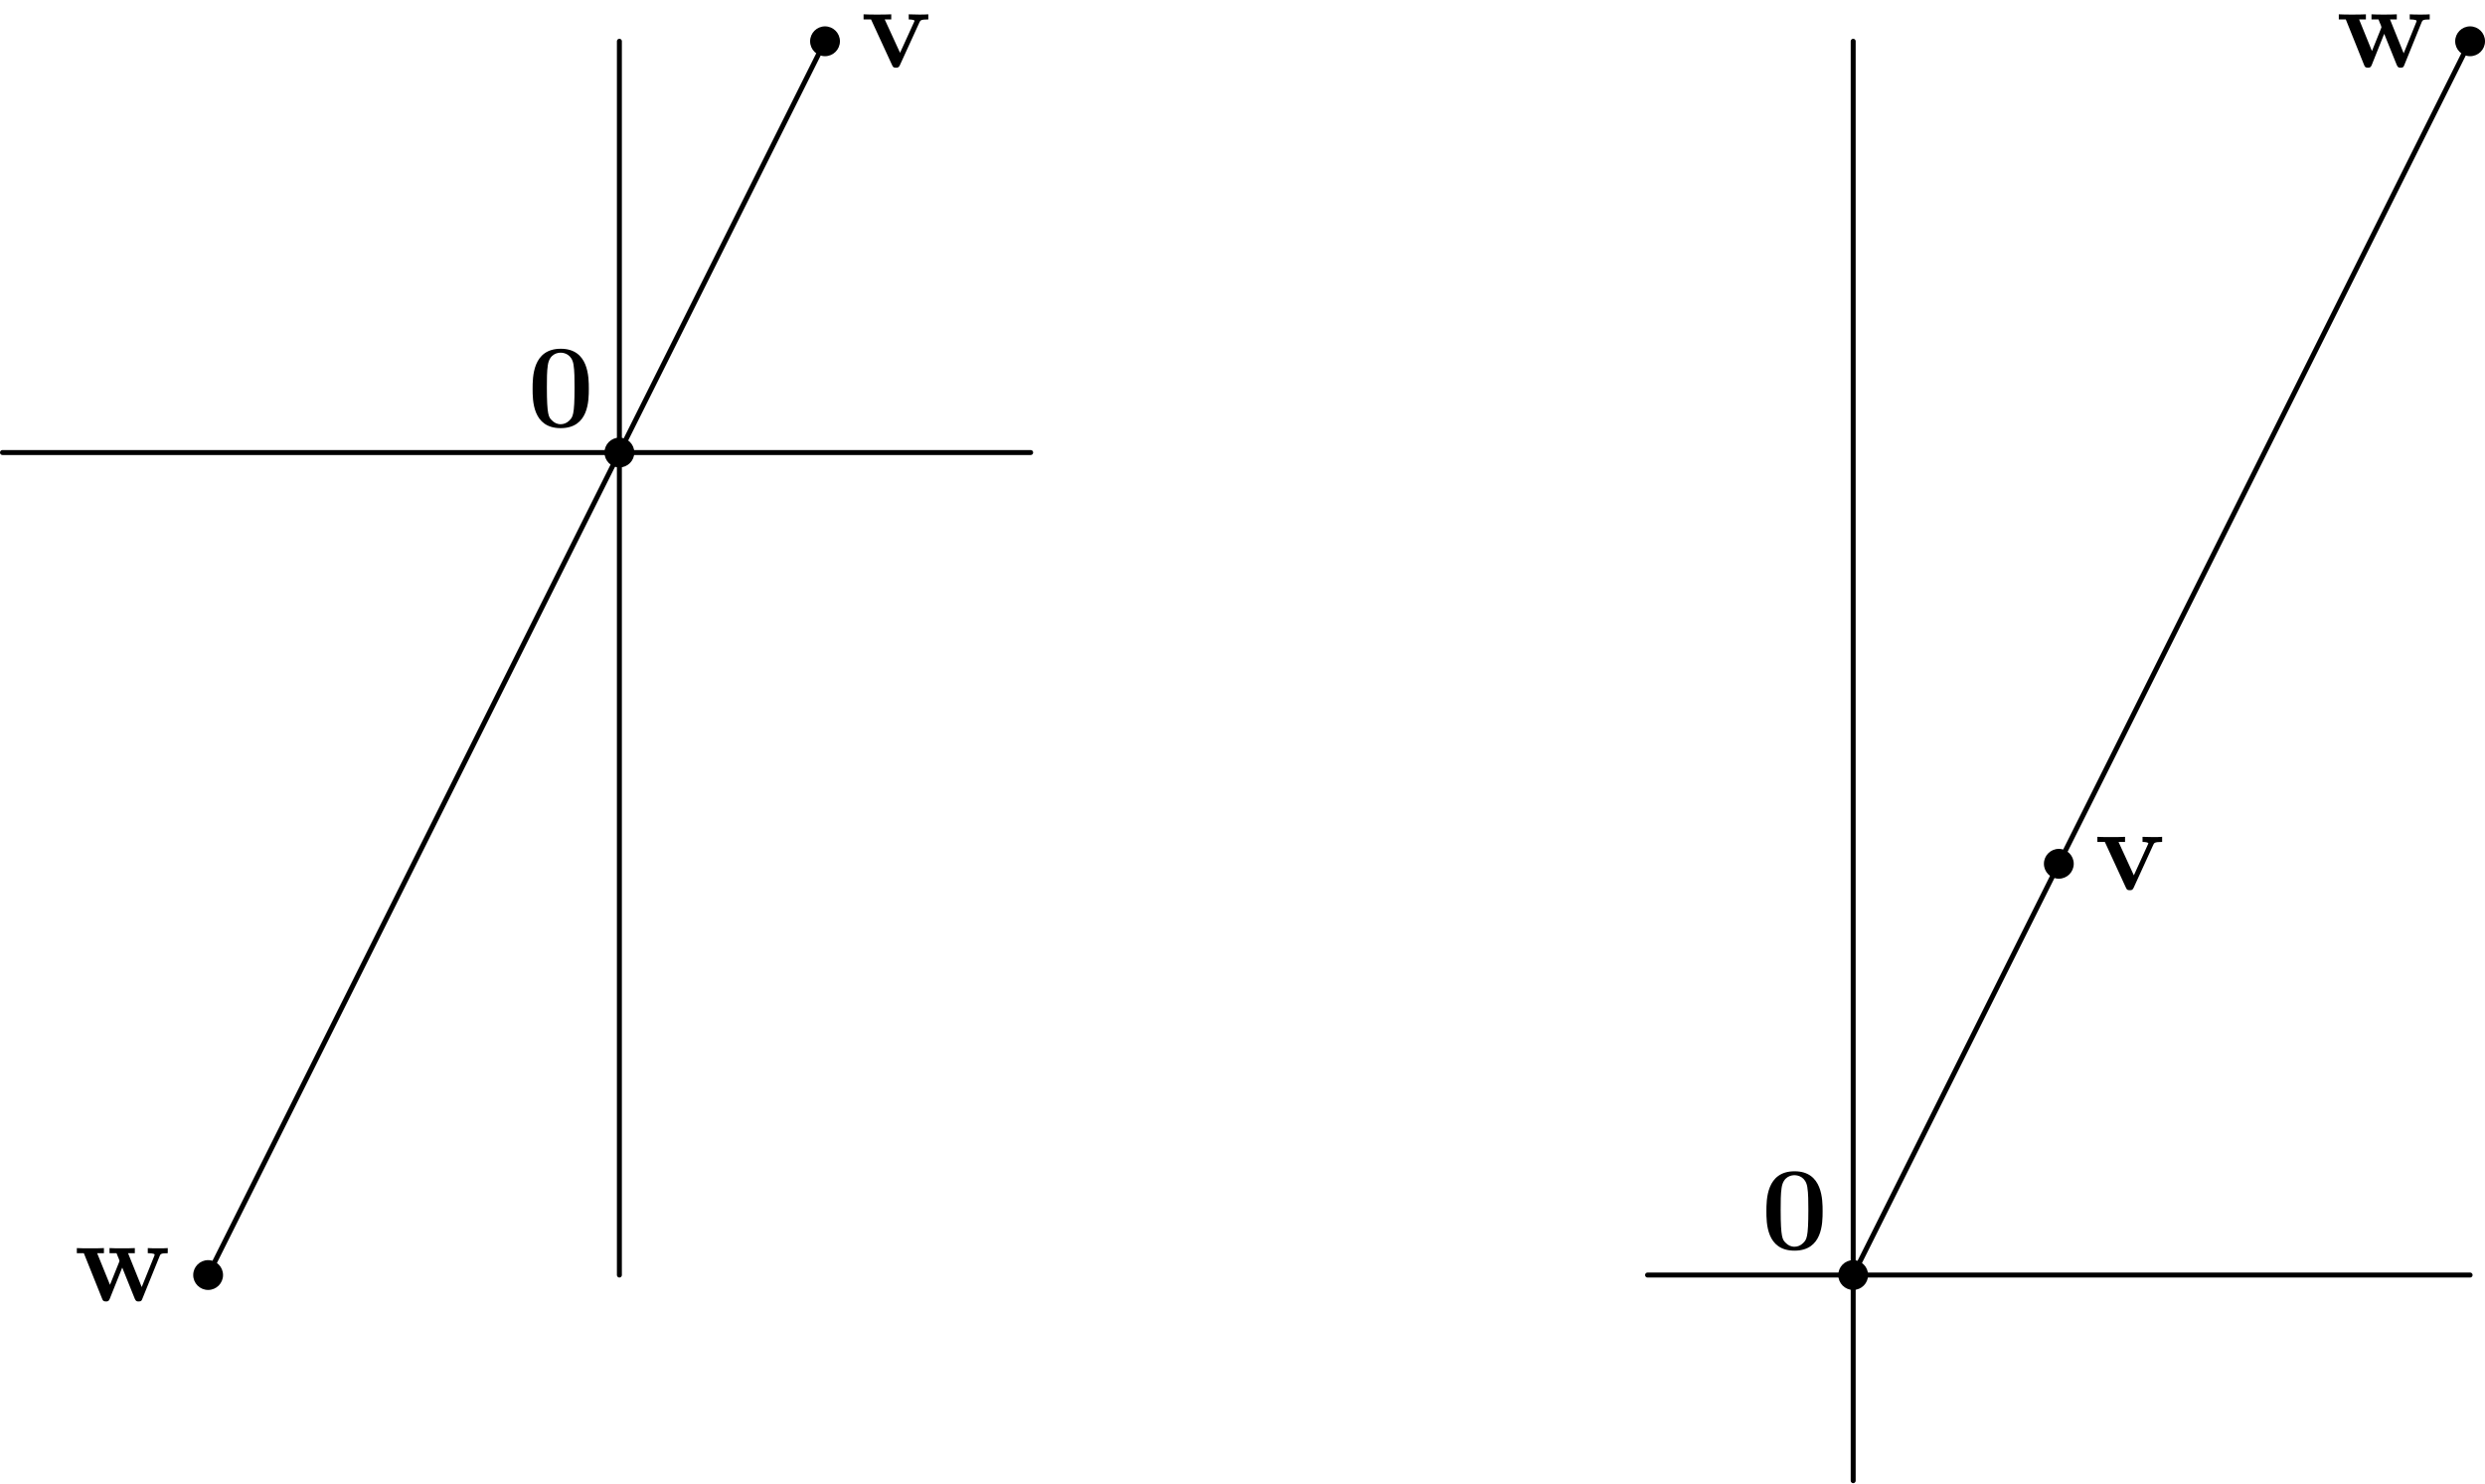
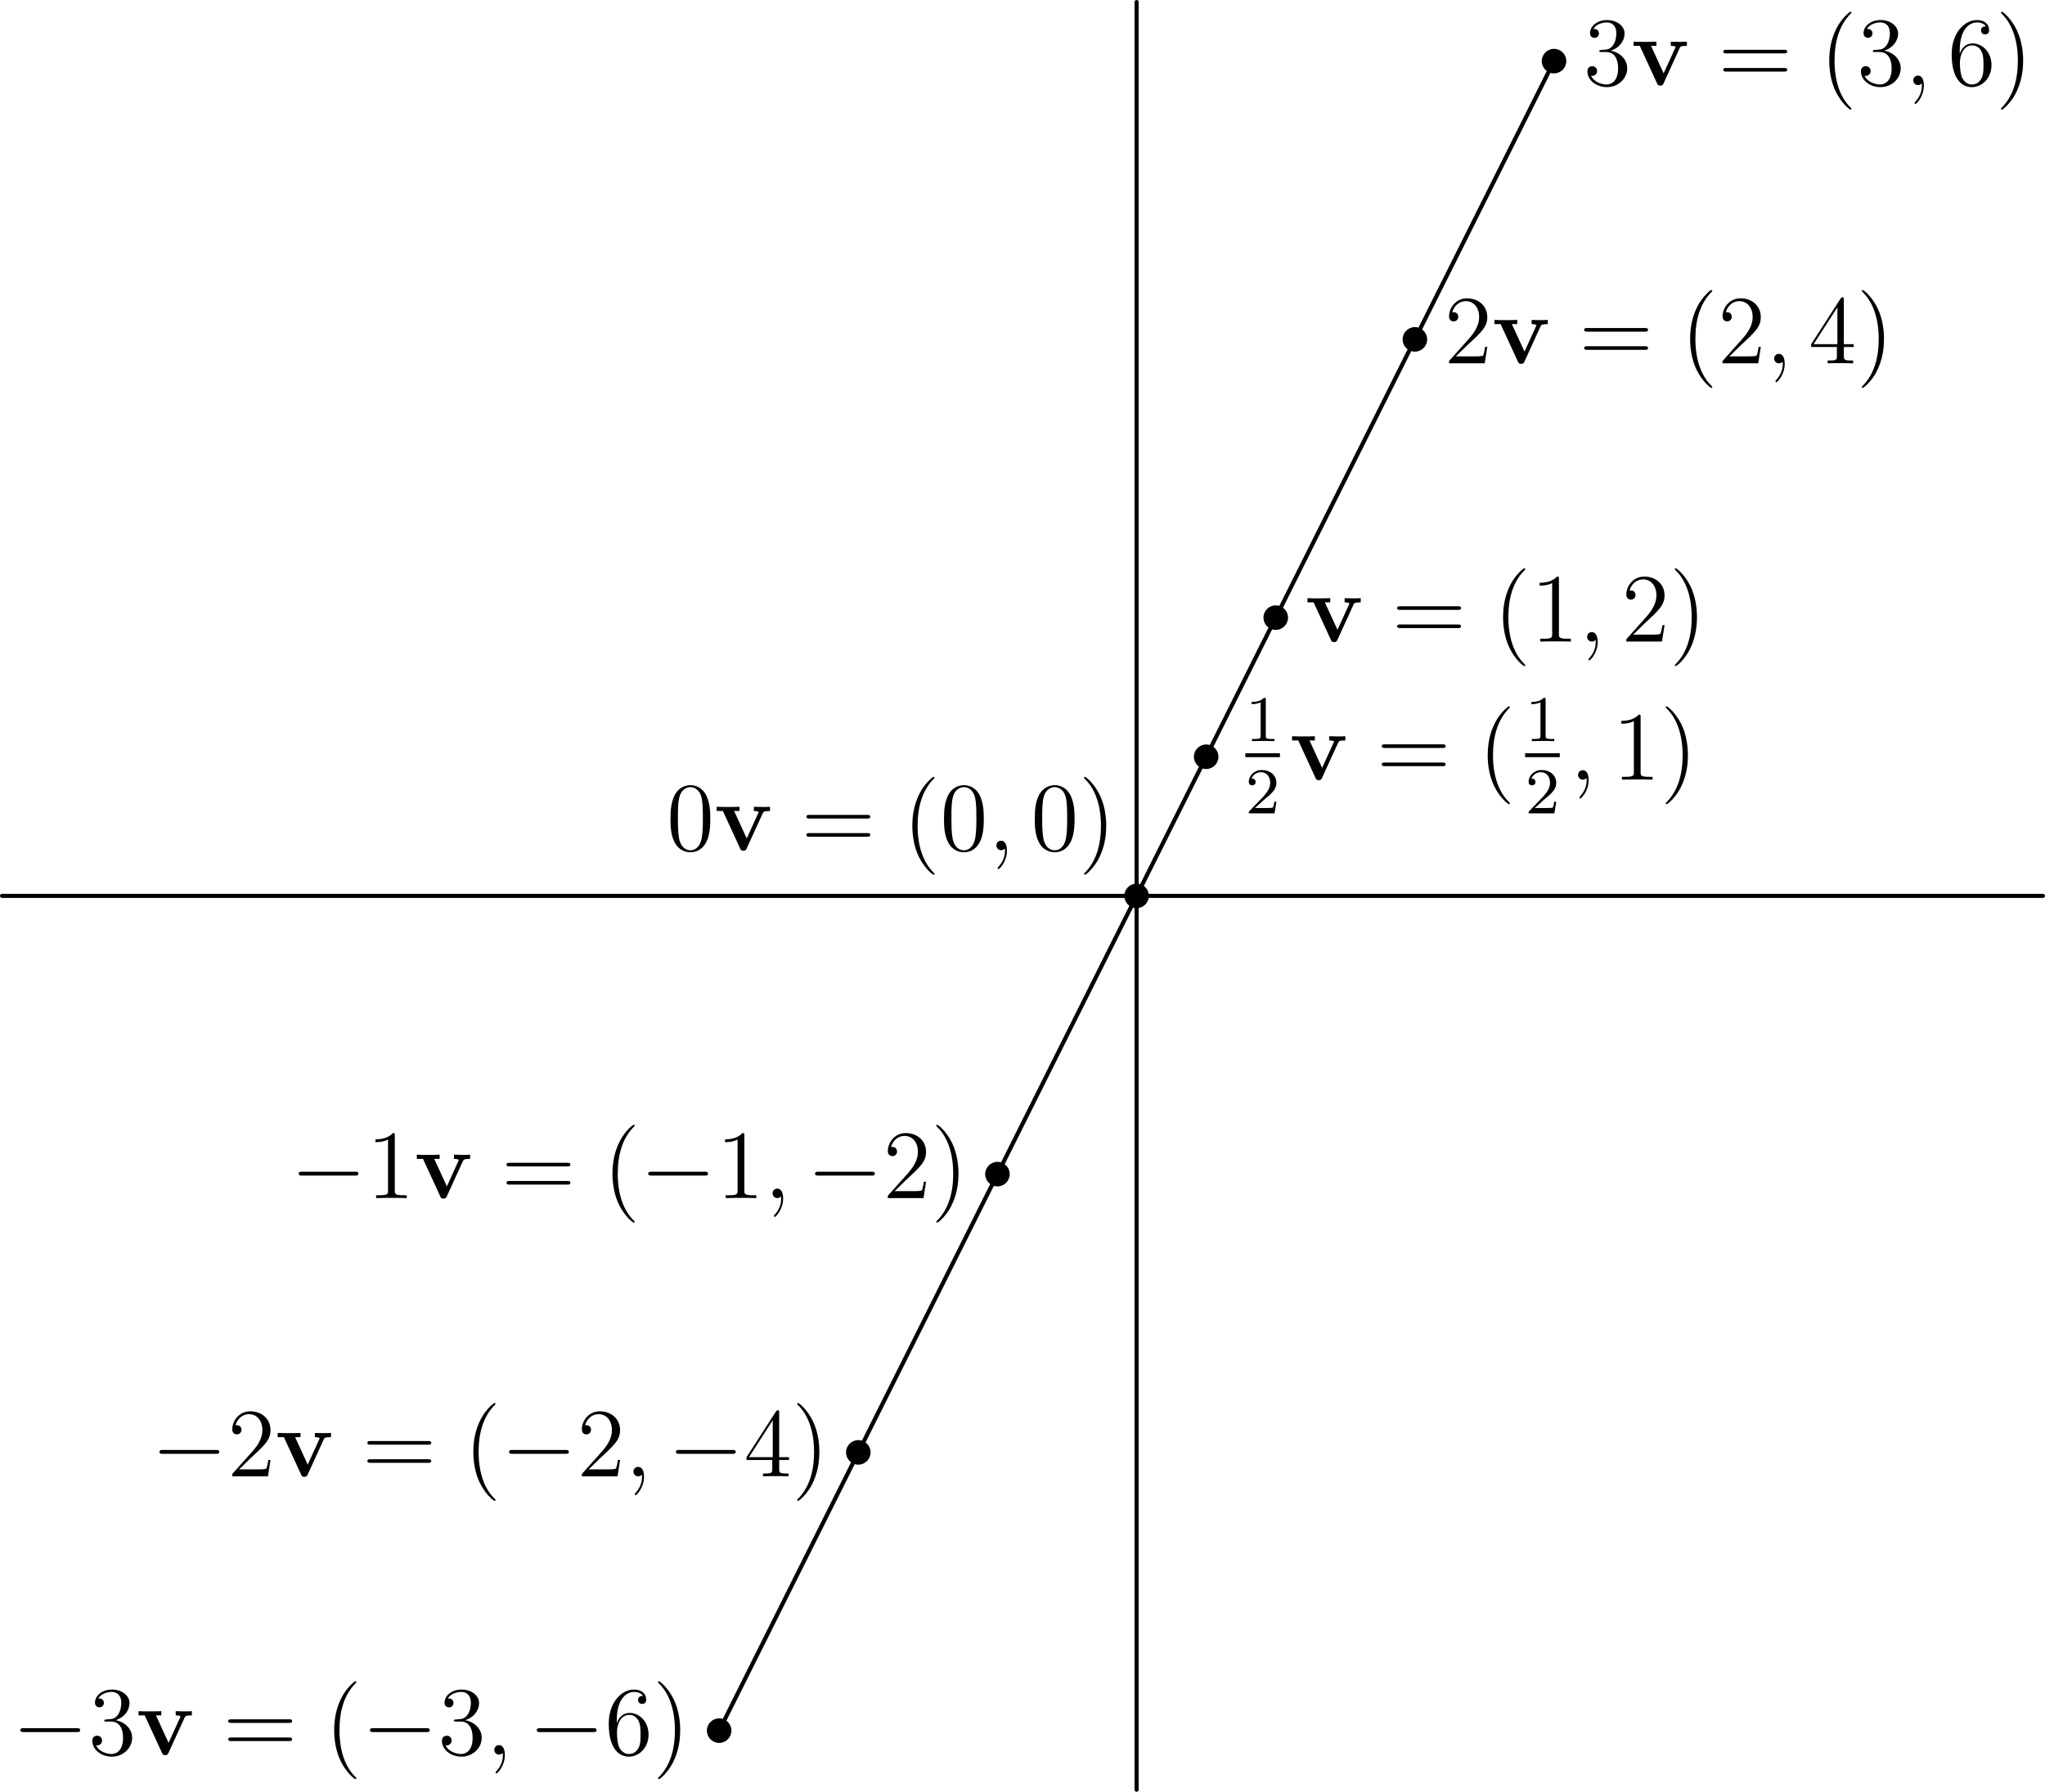
- <svg xmlns="http://www.w3.org/2000/svg" xmlns:xlink="http://www.w3.org/1999/xlink" version="1.1" width="250pt" height="149.215pt" viewBox="56.409 53.858 250 149.215">
+ <svg xmlns="http://www.w3.org/2000/svg" xmlns:xlink="http://www.w3.org/1999/xlink" version="1.1" width="250pt" height="219.07pt" viewBox="56.409 53.858 250 219.07">
  <defs>
-     <path id="g0-48" d="M6.181-3.814C6.181-4.961 6.181-7.843 3.359-7.843C.526-7.843 .526-4.973 .526-3.814C.526-2.666 .526 .143 3.347 .143S6.181-2.63 6.181-3.814ZM3.359-.251C2.977-.251 2.69-.406 2.451-.658C2.152-.956 1.961-1.148 1.961-3.957C1.961-4.794 1.961-5.559 2.056-6.181C2.224-7.364 3.084-7.448 3.347-7.448C3.73-7.448 4.471-7.269 4.639-6.265C4.746-5.655 4.746-4.686 4.746-3.957C4.746-1.136 4.567-.968 4.208-.61C3.969-.371 3.646-.251 3.359-.251Z" />
+     <path id="g1-0" d="M7.878-2.75C8.082-2.75 8.297-2.75 8.297-2.989S8.082-3.228 7.878-3.228H1.411C1.207-3.228 .992-3.228 .992-2.989S1.207-2.75 1.411-2.75H7.878Z" />
+     <path id="g3-49" d="M2.503-5.077C2.503-5.292 2.487-5.3 2.271-5.3C1.945-4.981 1.522-4.79 .765-4.79V-4.527C.98-4.527 1.411-4.527 1.873-4.742V-.654C1.873-.359 1.849-.263 1.092-.263H.813V0C1.14-.024 1.825-.024 2.184-.024S3.236-.024 3.563 0V-.263H3.284C2.527-.263 2.503-.359 2.503-.654V-5.077Z" />
+     <path id="g3-50" d="M2.248-1.626C2.375-1.745 2.71-2.008 2.837-2.12C3.332-2.574 3.802-3.013 3.802-3.738C3.802-4.686 3.005-5.3 2.008-5.3C1.052-5.3 .422-4.575 .422-3.866C.422-3.475 .733-3.419 .845-3.419C1.012-3.419 1.259-3.539 1.259-3.842C1.259-4.256 .861-4.256 .765-4.256C.996-4.838 1.53-5.037 1.921-5.037C2.662-5.037 3.045-4.407 3.045-3.738C3.045-2.909 2.463-2.303 1.522-1.339L.518-.303C.422-.215 .422-.199 .422 0H3.571L3.802-1.427H3.555C3.531-1.267 3.467-.869 3.371-.717C3.324-.654 2.718-.654 2.59-.654H1.172L2.248-1.626Z" />
+     <path id="g2-59" d="M2.331 .048C2.331-.646 2.104-1.16 1.614-1.16C1.231-1.16 1.04-.849 1.04-.586S1.219 0 1.626 0C1.781 0 1.913-.048 2.02-.155C2.044-.179 2.056-.179 2.068-.179C2.092-.179 2.092-.012 2.092 .048C2.092 .442 2.02 1.219 1.327 1.997C1.196 2.14 1.196 2.164 1.196 2.188C1.196 2.248 1.255 2.307 1.315 2.307C1.411 2.307 2.331 1.423 2.331 .048Z" />
+     <path id="g4-40" d="M3.885 2.905C3.885 2.869 3.885 2.845 3.682 2.642C2.487 1.435 1.817-.538 1.817-2.977C1.817-5.296 2.379-7.293 3.766-8.703C3.885-8.811 3.885-8.835 3.885-8.871C3.885-8.942 3.826-8.966 3.778-8.966C3.622-8.966 2.642-8.106 2.056-6.934C1.447-5.727 1.172-4.447 1.172-2.977C1.172-1.913 1.339-.49 1.961 .789C2.666 2.224 3.646 3.001 3.778 3.001C3.826 3.001 3.885 2.977 3.885 2.905Z" />
+     <path id="g4-41" d="M3.371-2.977C3.371-3.885 3.252-5.368 2.582-6.755C1.877-8.189 .897-8.966 .765-8.966C.717-8.966 .658-8.942 .658-8.871C.658-8.835 .658-8.811 .861-8.608C2.056-7.4 2.726-5.428 2.726-2.989C2.726-.669 2.164 1.327 .777 2.738C.658 2.845 .658 2.869 .658 2.905C.658 2.977 .717 3.001 .765 3.001C.921 3.001 1.901 2.14 2.487 .968C3.096-.251 3.371-1.542 3.371-2.977Z" />
+     <path id="g4-48" d="M5.356-3.826C5.356-4.818 5.296-5.786 4.866-6.695C4.376-7.687 3.515-7.95 2.929-7.95C2.236-7.95 1.387-7.603 .944-6.611C.61-5.858 .49-5.117 .49-3.826C.49-2.666 .574-1.793 1.004-.944C1.47-.036 2.295 .251 2.917 .251C3.957 .251 4.555-.371 4.902-1.064C5.332-1.961 5.356-3.132 5.356-3.826ZM2.917 .012C2.534 .012 1.757-.203 1.53-1.506C1.399-2.224 1.399-3.132 1.399-3.969C1.399-4.949 1.399-5.834 1.59-6.539C1.793-7.34 2.403-7.711 2.917-7.711C3.371-7.711 4.065-7.436 4.292-6.408C4.447-5.727 4.447-4.782 4.447-3.969C4.447-3.168 4.447-2.26 4.316-1.53C4.089-.215 3.335 .012 2.917 .012Z" />
+     <path id="g4-49" d="M3.443-7.663C3.443-7.938 3.443-7.95 3.204-7.95C2.917-7.627 2.319-7.185 1.088-7.185V-6.838C1.363-6.838 1.961-6.838 2.618-7.149V-.921C2.618-.49 2.582-.347 1.53-.347H1.16V0C1.482-.024 2.642-.024 3.037-.024S4.579-.024 4.902 0V-.347H4.531C3.479-.347 3.443-.49 3.443-.921V-7.663Z" />
+     <path id="g4-50" d="M5.26-2.008H4.997C4.961-1.805 4.866-1.148 4.746-.956C4.663-.849 3.981-.849 3.622-.849H1.411C1.733-1.124 2.463-1.889 2.774-2.176C4.591-3.85 5.26-4.471 5.26-5.655C5.26-7.03 4.172-7.95 2.786-7.95S.586-6.767 .586-5.738C.586-5.129 1.112-5.129 1.148-5.129C1.399-5.129 1.71-5.308 1.71-5.691C1.71-6.025 1.482-6.253 1.148-6.253C1.04-6.253 1.016-6.253 .98-6.241C1.207-7.054 1.853-7.603 2.63-7.603C3.646-7.603 4.268-6.755 4.268-5.655C4.268-4.639 3.682-3.754 3.001-2.989L.586-.287V0H4.949L5.26-2.008Z" />
+     <path id="g4-51" d="M2.2-4.292C1.997-4.28 1.949-4.268 1.949-4.16C1.949-4.041 2.008-4.041 2.224-4.041H2.774C3.79-4.041 4.244-3.204 4.244-2.056C4.244-.49 3.431-.072 2.845-.072C2.271-.072 1.291-.347 .944-1.136C1.327-1.076 1.674-1.291 1.674-1.722C1.674-2.068 1.423-2.307 1.088-2.307C.801-2.307 .49-2.14 .49-1.686C.49-.622 1.554 .251 2.881 .251C4.304 .251 5.356-.837 5.356-2.044C5.356-3.144 4.471-4.005 3.324-4.208C4.364-4.507 5.033-5.38 5.033-6.312C5.033-7.257 4.053-7.95 2.893-7.95C1.698-7.95 .813-7.221 .813-6.348C.813-5.87 1.184-5.774 1.363-5.774C1.614-5.774 1.901-5.954 1.901-6.312C1.901-6.695 1.614-6.862 1.351-6.862C1.279-6.862 1.255-6.862 1.219-6.85C1.674-7.663 2.798-7.663 2.857-7.663C3.252-7.663 4.029-7.484 4.029-6.312C4.029-6.085 3.993-5.416 3.646-4.902C3.288-4.376 2.881-4.34 2.558-4.328L2.2-4.292Z" />
+     <path id="g4-52" d="M4.316-7.783C4.316-8.01 4.316-8.07 4.148-8.07C4.053-8.07 4.017-8.07 3.921-7.926L.323-2.343V-1.997H3.467V-.909C3.467-.466 3.443-.347 2.57-.347H2.331V0C2.606-.024 3.551-.024 3.885-.024S5.177-.024 5.452 0V-.347H5.212C4.352-.347 4.316-.466 4.316-.909V-1.997H5.523V-2.343H4.316V-7.783ZM3.527-6.85V-2.343H.622L3.527-6.85Z" />
+     <path id="g4-54" d="M1.47-4.16C1.47-7.185 2.941-7.663 3.587-7.663C4.017-7.663 4.447-7.532 4.674-7.173C4.531-7.173 4.077-7.173 4.077-6.683C4.077-6.42 4.256-6.193 4.567-6.193C4.866-6.193 5.069-6.372 5.069-6.719C5.069-7.34 4.615-7.95 3.575-7.95C2.068-7.95 .49-6.408 .49-3.778C.49-.49 1.925 .251 2.941 .251C4.244 .251 5.356-.885 5.356-2.439C5.356-4.029 4.244-5.093 3.049-5.093C1.985-5.093 1.59-4.172 1.47-3.838V-4.16ZM2.941-.072C2.188-.072 1.829-.741 1.722-.992C1.614-1.303 1.494-1.889 1.494-2.726C1.494-3.67 1.925-4.854 3.001-4.854C3.658-4.854 4.005-4.411 4.184-4.005C4.376-3.563 4.376-2.965 4.376-2.451C4.376-1.841 4.376-1.303 4.148-.849C3.85-.275 3.419-.072 2.941-.072Z" />
+     <path id="g4-61" d="M8.07-3.873C8.237-3.873 8.452-3.873 8.452-4.089C8.452-4.316 8.249-4.316 8.07-4.316H1.028C.861-4.316 .646-4.316 .646-4.101C.646-3.873 .849-3.873 1.028-3.873H8.07ZM8.07-1.65C8.237-1.65 8.452-1.65 8.452-1.865C8.452-2.092 8.249-2.092 8.07-2.092H1.028C.861-2.092 .646-2.092 .646-1.877C.646-1.65 .849-1.65 1.028-1.65H8.07Z" />
    <path id="g0-118" d="M5.918-4.519C6.001-4.698 6.049-4.794 6.802-4.794V-5.308C6.372-5.284 6.348-5.284 5.858-5.284C5.535-5.284 5.511-5.284 4.83-5.308V-4.794C5.153-4.794 5.416-4.734 5.416-4.651C5.416-4.639 5.416-4.627 5.356-4.507L3.957-1.435L2.415-4.794H3.072V-5.308C2.798-5.284 1.961-5.284 1.638-5.284C1.291-5.284 .598-5.284 .287-5.308V-4.794H1.04L3.144-.227C3.252 0 3.276 .06 3.551 .06C3.742 .06 3.838 .036 3.945-.203L5.918-4.519Z" />
-     <path id="g0-119" d="M8.608-4.507C8.691-4.71 8.727-4.794 9.421-4.794V-5.308C9.074-5.284 8.919-5.284 8.488-5.284C7.998-5.284 7.843-5.284 7.412-5.308V-4.794C7.52-4.794 8.106-4.794 8.106-4.639C8.106-4.627 8.106-4.615 8.058-4.495L6.802-1.387L5.428-4.794H6.109V-5.308C5.822-5.284 5.117-5.284 4.794-5.284C4.184-5.284 4.16-5.284 3.563-5.308V-4.794H4.268C4.304-4.698 4.364-4.543 4.411-4.435C4.447-4.364 4.567-4.077 4.567-4.017C4.567-3.993 4.531-3.909 4.519-3.873L3.61-1.614L2.319-4.794H3.001V-5.308C2.726-5.284 1.913-5.284 1.59-5.284C1.207-5.284 .634-5.284 .275-5.308V-4.794H.98L2.809-.239C2.893-.024 2.941 .06 3.204 .06C3.335 .06 3.479 .06 3.575-.179L4.842-3.347L6.109-.203C6.217 .06 6.348 .06 6.492 .06C6.755 .06 6.791-.012 6.874-.227L8.608-4.507Z" />
  </defs>
  <g id="page1">
-     <g transform="matrix(0.996264 0 0 0.996264 118.722 99.3855)">
-       <path d="M -62.295 -0L 41.53 0" fill="none" stroke="#000000" stroke-linecap="round" stroke-linejoin="round" stroke-miterlimit="10.037" stroke-width="0.502" />
+     <g transform="matrix(0.996264 0 0 0.996264 195.357 163.393)">
+       <path d="M 0 109.695L 0 -109.695" fill="none" stroke="#000000" stroke-linecap="round" stroke-linejoin="round" stroke-miterlimit="10.037" stroke-width="0.502" />
    </g>
-     <g transform="matrix(0.996264 0 0 0.996264 118.722 99.3855)">
-       <path d="M 0 83.06L 0 -41.53" fill="none" stroke="#000000" stroke-linecap="round" stroke-linejoin="round" stroke-miterlimit="10.037" stroke-width="0.502" />
+     <g transform="matrix(0.996264 0 0 0.996264 195.357 163.393)">
+       <path d="M -139.218 -0L 111.218 0" fill="none" stroke="#000000" stroke-linecap="round" stroke-linejoin="round" stroke-miterlimit="10.037" stroke-width="0.502" />
    </g>
-     <g transform="matrix(0.996264 0 0 0.996264 118.722 99.3855)">
-       <circle cx="20.765" cy="-41.53" fill="#000000" r="1.506" />
+     <g transform="matrix(0.996264 0 0 0.996264 195.357 163.393)">
+       <circle cx="17.074" cy="-34.148" fill="#000000" r="1.506" />
    </g>
-     <use x="143" y="60.607" xlink:href="#g0-118" />
-     <g transform="matrix(0.996264 0 0 0.996264 118.722 99.3855)">
-       <circle cx="-41.53" cy="83.06" fill="#000000" r="1.506" />
+     <use x="215.958" y="132.301" xlink:href="#g0-118" />
+     <use x="226.564" y="132.301" xlink:href="#g4-61" />
+     <use x="238.989" y="132.301" xlink:href="#g4-40" />
+     <use x="243.542" y="132.301" xlink:href="#g4-49" />
+     <use x="249.395" y="132.301" xlink:href="#g2-59" />
+     <use x="254.639" y="132.301" xlink:href="#g4-50" />
+     <use x="260.492" y="132.301" xlink:href="#g4-41" />
+     <g transform="matrix(0.996264 0 0 0.996264 195.357 163.393)">
+       <circle cx="34.148" cy="-68.296" fill="#000000" r="1.506" />
    </g>
-     <use x="63.864" y="184.732" xlink:href="#g0-119" />
-     <g transform="matrix(0.996264 0 0 0.996264 118.722 99.3855)">
+     <use x="232.968" y="98.281" xlink:href="#g4-50" />
+     <use x="238.821" y="98.281" xlink:href="#g0-118" />
+     <use x="249.427" y="98.281" xlink:href="#g4-61" />
+     <use x="261.853" y="98.281" xlink:href="#g4-40" />
+     <use x="266.405" y="98.281" xlink:href="#g4-50" />
+     <use x="272.258" y="98.281" xlink:href="#g2-59" />
+     <use x="277.502" y="98.281" xlink:href="#g4-52" />
+     <use x="283.355" y="98.281" xlink:href="#g4-41" />
+     <g transform="matrix(0.996264 0 0 0.996264 195.357 163.393)">
+       <circle cx="51.222" cy="-102.445" fill="#000000" r="1.506" />
+     </g>
+     <use x="249.978" y="64.26" xlink:href="#g4-51" />
+     <use x="255.831" y="64.26" xlink:href="#g0-118" />
+     <use x="266.437" y="64.26" xlink:href="#g4-61" />
+     <use x="278.863" y="64.26" xlink:href="#g4-40" />
+     <use x="283.415" y="64.26" xlink:href="#g4-51" />
+     <use x="289.268" y="64.26" xlink:href="#g2-59" />
+     <use x="294.512" y="64.26" xlink:href="#g4-54" />
+     <use x="300.365" y="64.26" xlink:href="#g4-41" />
+     <g transform="matrix(0.996264 0 0 0.996264 195.357 163.393)">
+       <circle cx="8.537" cy="-17.074" fill="#000000" r="1.506" />
+     </g>
+     <use x="208.648" y="144.476" xlink:href="#g3-49" />
+     <rect x="208.648" y="145.955" height=".478" width="4.234" />
+     <use x="208.648" y="153.306" xlink:href="#g3-50" />
+     <use x="214.078" y="149.183" xlink:href="#g0-118" />
+     <use x="224.684" y="149.183" xlink:href="#g4-61" />
+     <use x="237.109" y="149.183" xlink:href="#g4-40" />
+     <use x="242.857" y="144.476" xlink:href="#g3-49" />
+     <rect x="242.857" y="145.955" height=".478" width="4.234" />
+     <use x="242.857" y="153.306" xlink:href="#g3-50" />
+     <use x="248.287" y="149.183" xlink:href="#g2-59" />
+     <use x="253.531" y="149.183" xlink:href="#g4-49" />
+     <use x="259.384" y="149.183" xlink:href="#g4-41" />
+     <g transform="matrix(0.996264 0 0 0.996264 195.357 163.393)">
+       <circle cx="-17.074" cy="34.148" fill="#000000" r="1.506" />
+     </g>
+     <use x="91.929" y="200.343" xlink:href="#g1-0" />
+     <use x="101.228" y="200.343" xlink:href="#g4-49" />
+     <use x="107.081" y="200.343" xlink:href="#g0-118" />
+     <use x="117.687" y="200.343" xlink:href="#g4-61" />
+     <use x="130.112" y="200.343" xlink:href="#g4-40" />
+     <use x="134.665" y="200.343" xlink:href="#g1-0" />
+     <use x="143.963" y="200.343" xlink:href="#g4-49" />
+     <use x="149.816" y="200.343" xlink:href="#g2-59" />
+     <use x="155.06" y="200.343" xlink:href="#g1-0" />
+     <use x="164.359" y="200.343" xlink:href="#g4-50" />
+     <use x="170.212" y="200.343" xlink:href="#g4-41" />
+     <g transform="matrix(0.996264 0 0 0.996264 195.357 163.393)">
+       <circle cx="-34.148" cy="68.296" fill="#000000" r="1.506" />
+     </g>
+     <use x="74.919" y="234.363" xlink:href="#g1-0" />
+     <use x="84.218" y="234.363" xlink:href="#g4-50" />
+     <use x="90.071" y="234.363" xlink:href="#g0-118" />
+     <use x="100.677" y="234.363" xlink:href="#g4-61" />
+     <use x="113.102" y="234.363" xlink:href="#g4-40" />
+     <use x="117.654" y="234.363" xlink:href="#g1-0" />
+     <use x="126.953" y="234.363" xlink:href="#g4-50" />
+     <use x="132.806" y="234.363" xlink:href="#g2-59" />
+     <use x="138.05" y="234.363" xlink:href="#g1-0" />
+     <use x="147.349" y="234.363" xlink:href="#g4-52" />
+     <use x="153.202" y="234.363" xlink:href="#g4-41" />
+     <g transform="matrix(0.996264 0 0 0.996264 195.357 163.393)">
+       <circle cx="-51.222" cy="102.445" fill="#000000" r="1.506" />
+     </g>
+     <use x="57.909" y="268.384" xlink:href="#g1-0" />
+     <use x="67.207" y="268.384" xlink:href="#g4-51" />
+     <use x="73.06" y="268.384" xlink:href="#g0-118" />
+     <use x="83.666" y="268.384" xlink:href="#g4-61" />
+     <use x="96.092" y="268.384" xlink:href="#g4-40" />
+     <use x="100.644" y="268.384" xlink:href="#g1-0" />
+     <use x="109.943" y="268.384" xlink:href="#g4-51" />
+     <use x="115.796" y="268.384" xlink:href="#g2-59" />
+     <use x="121.04" y="268.384" xlink:href="#g1-0" />
+     <use x="130.338" y="268.384" xlink:href="#g4-54" />
+     <use x="136.191" y="268.384" xlink:href="#g4-41" />
+     <g transform="matrix(0.996264 0 0 0.996264 195.357 163.393)">
      <circle cx="0" cy="-0" fill="#000000" r="1.506" />
    </g>
-     <use x="109.465" y="96.789" xlink:href="#g0-48" />
-     <g transform="matrix(0.996264 0 0 0.996264 118.722 99.3855)">
-       <path d="M 20.765 -41.53L -41.53 83.06" fill="none" stroke="#000000" stroke-linecap="round" stroke-linejoin="round" stroke-miterlimit="10.037" stroke-width="0.502" />
-     </g>
-     <g transform="matrix(0.996264 0 0 0.996264 118.722 99.3855)">
-       <path d="M 103.825 83.06L 186.886 83.06" fill="none" stroke="#000000" stroke-linecap="round" stroke-linejoin="round" stroke-miterlimit="10.037" stroke-width="0.502" />
-     </g>
-     <g transform="matrix(0.996264 0 0 0.996264 118.722 99.3855)">
-       <path d="M 124.59 103.825L 124.59 -41.53" fill="none" stroke="#000000" stroke-linecap="round" stroke-linejoin="round" stroke-miterlimit="10.037" stroke-width="0.502" />
-     </g>
-     <g transform="matrix(0.996264 0 0 0.996264 118.722 99.3855)">
-       <circle cx="145.356" cy="41.53" fill="#000000" r="1.506" />
-     </g>
-     <use x="267.125" y="143.357" xlink:href="#g0-118" />
-     <g transform="matrix(0.996264 0 0 0.996264 118.722 99.3855)">
-       <circle cx="186.886" cy="-41.53" fill="#000000" r="1.506" />
-     </g>
-     <use x="291.426" y="60.607" xlink:href="#g0-119" />
-     <g transform="matrix(0.996264 0 0 0.996264 118.722 99.3855)">
-       <circle cx="124.59" cy="83.06" fill="#000000" r="1.506" />
-     </g>
-     <use x="233.59" y="179.539" xlink:href="#g0-48" />
-     <g transform="matrix(0.996264 0 0 0.996264 118.722 99.3855)">
-       <path d="M 124.59 83.06L 186.886 -41.53" fill="none" stroke="#000000" stroke-linecap="round" stroke-linejoin="round" stroke-miterlimit="10.037" stroke-width="0.502" />
+     <use x="137.886" y="157.808" xlink:href="#g4-48" />
+     <use x="143.739" y="157.808" xlink:href="#g0-118" />
+     <use x="154.345" y="157.808" xlink:href="#g4-61" />
+     <use x="166.77" y="157.808" xlink:href="#g4-40" />
+     <use x="171.322" y="157.808" xlink:href="#g4-48" />
+     <use x="177.175" y="157.808" xlink:href="#g2-59" />
+     <use x="182.42" y="157.808" xlink:href="#g4-48" />
+     <use x="188.273" y="157.808" xlink:href="#g4-41" />
+     <g transform="matrix(0.996264 0 0 0.996264 195.357 163.393)">
+       <path d="M -51.222 102.445L 51.222 -102.445" fill="none" stroke="#000000" stroke-linecap="round" stroke-linejoin="round" stroke-miterlimit="10.037" stroke-width="0.502" />
    </g>
  </g>
</svg>
